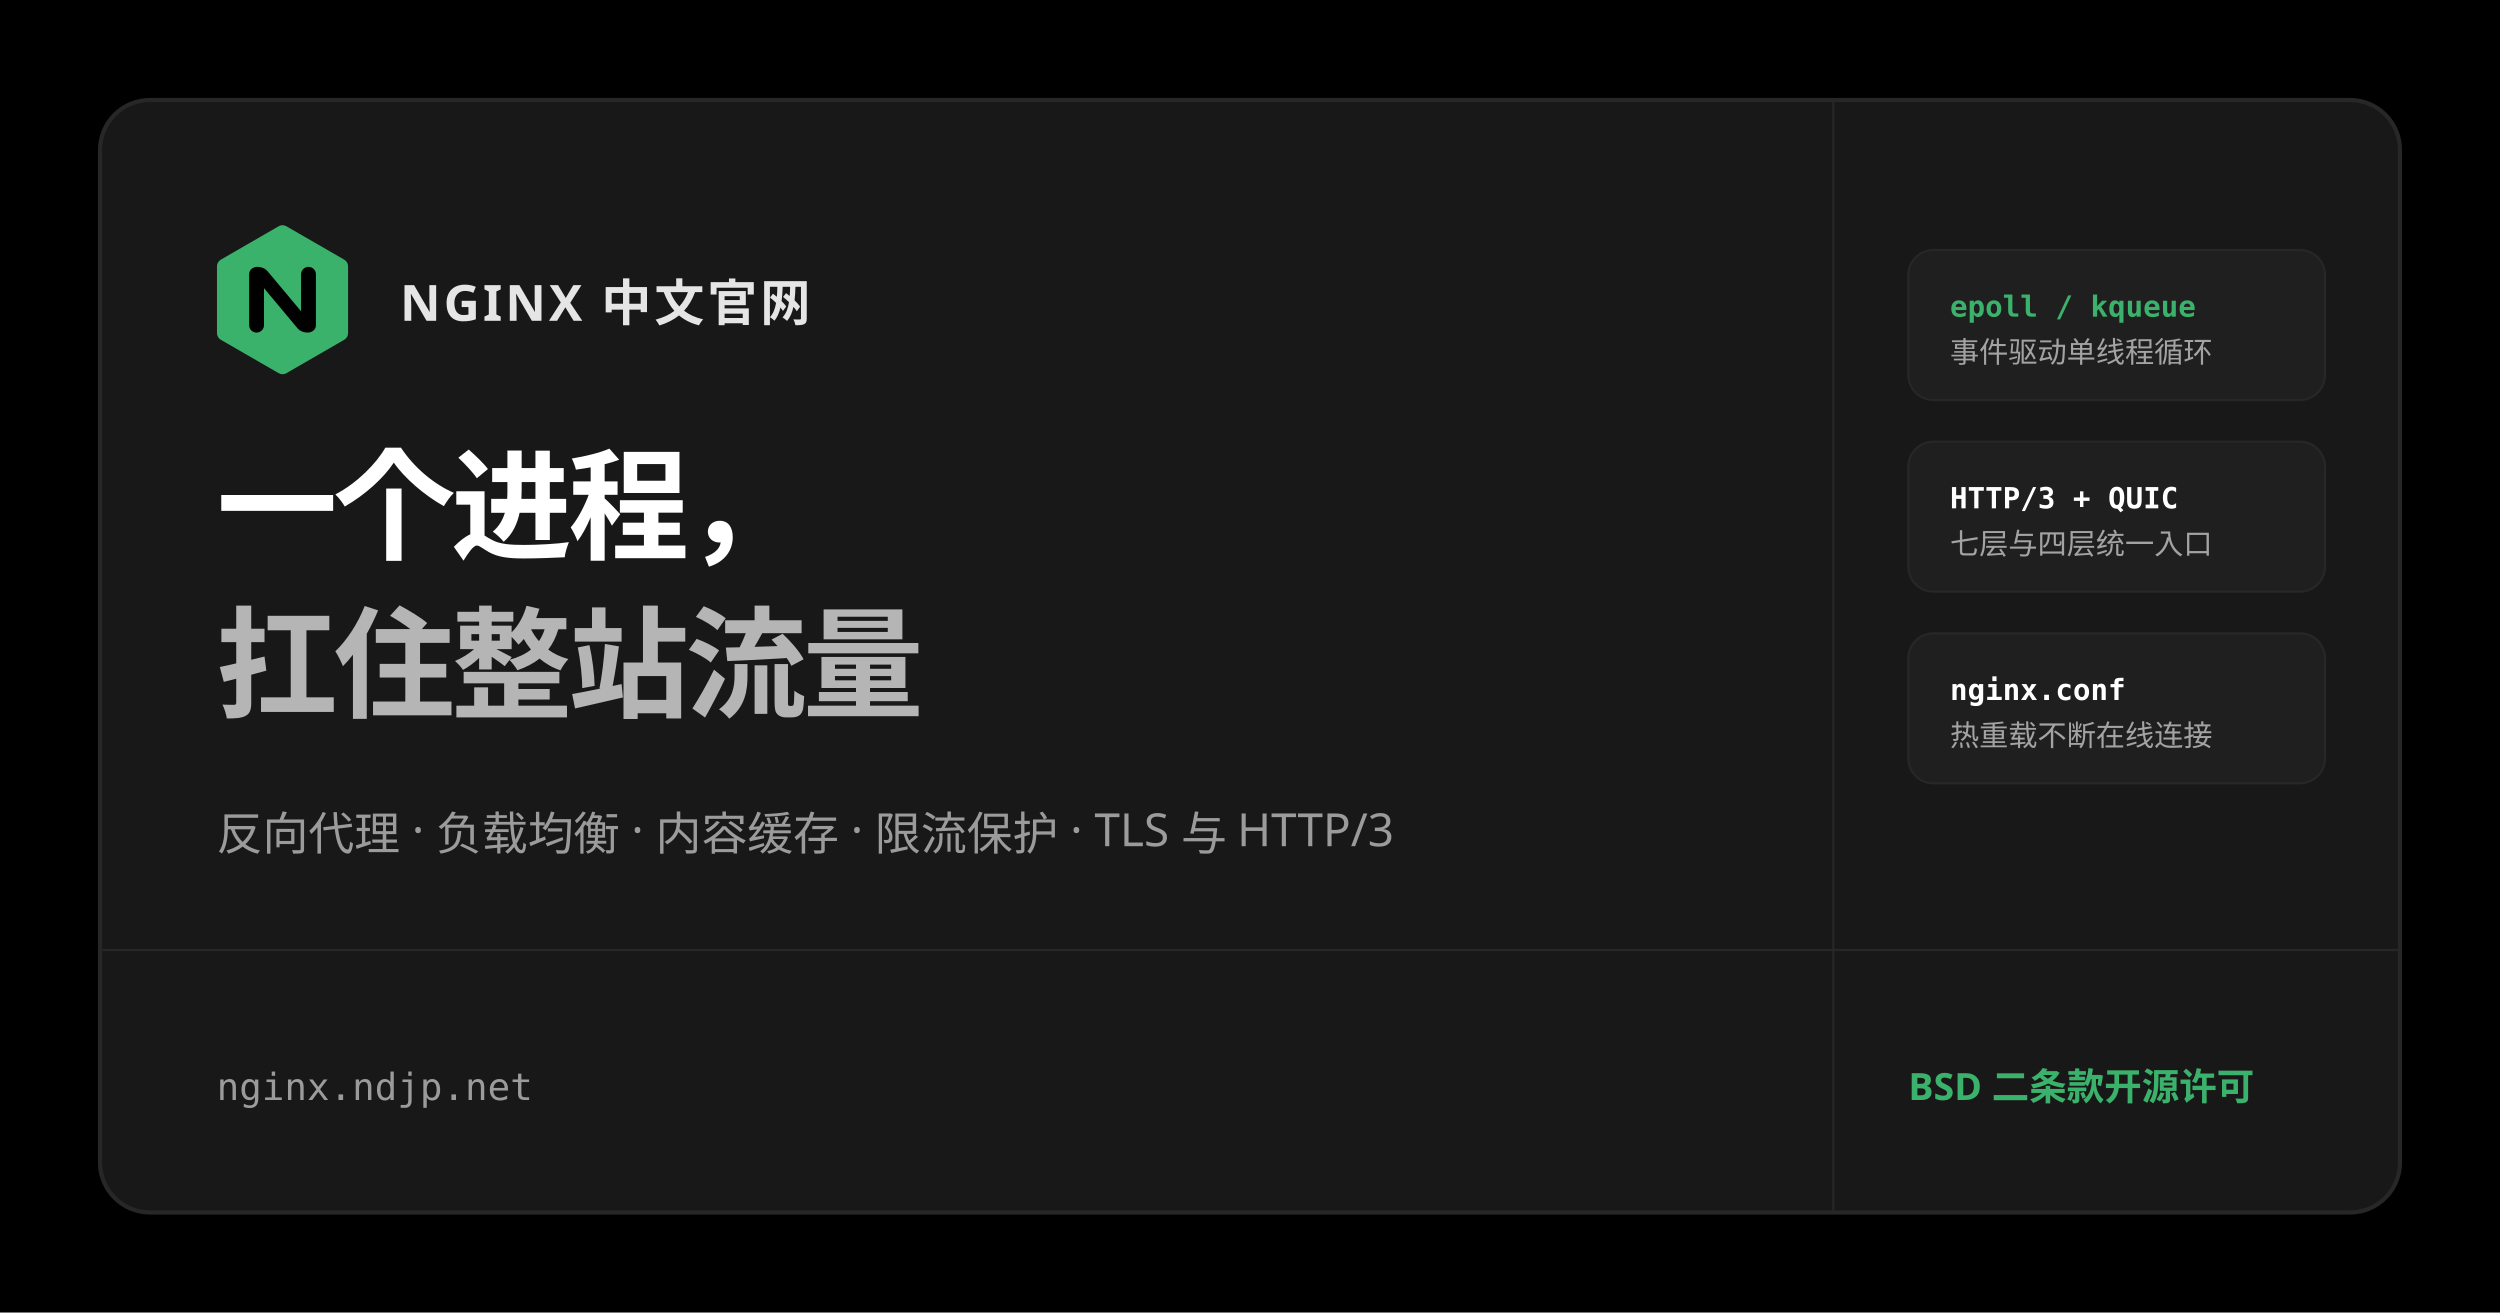
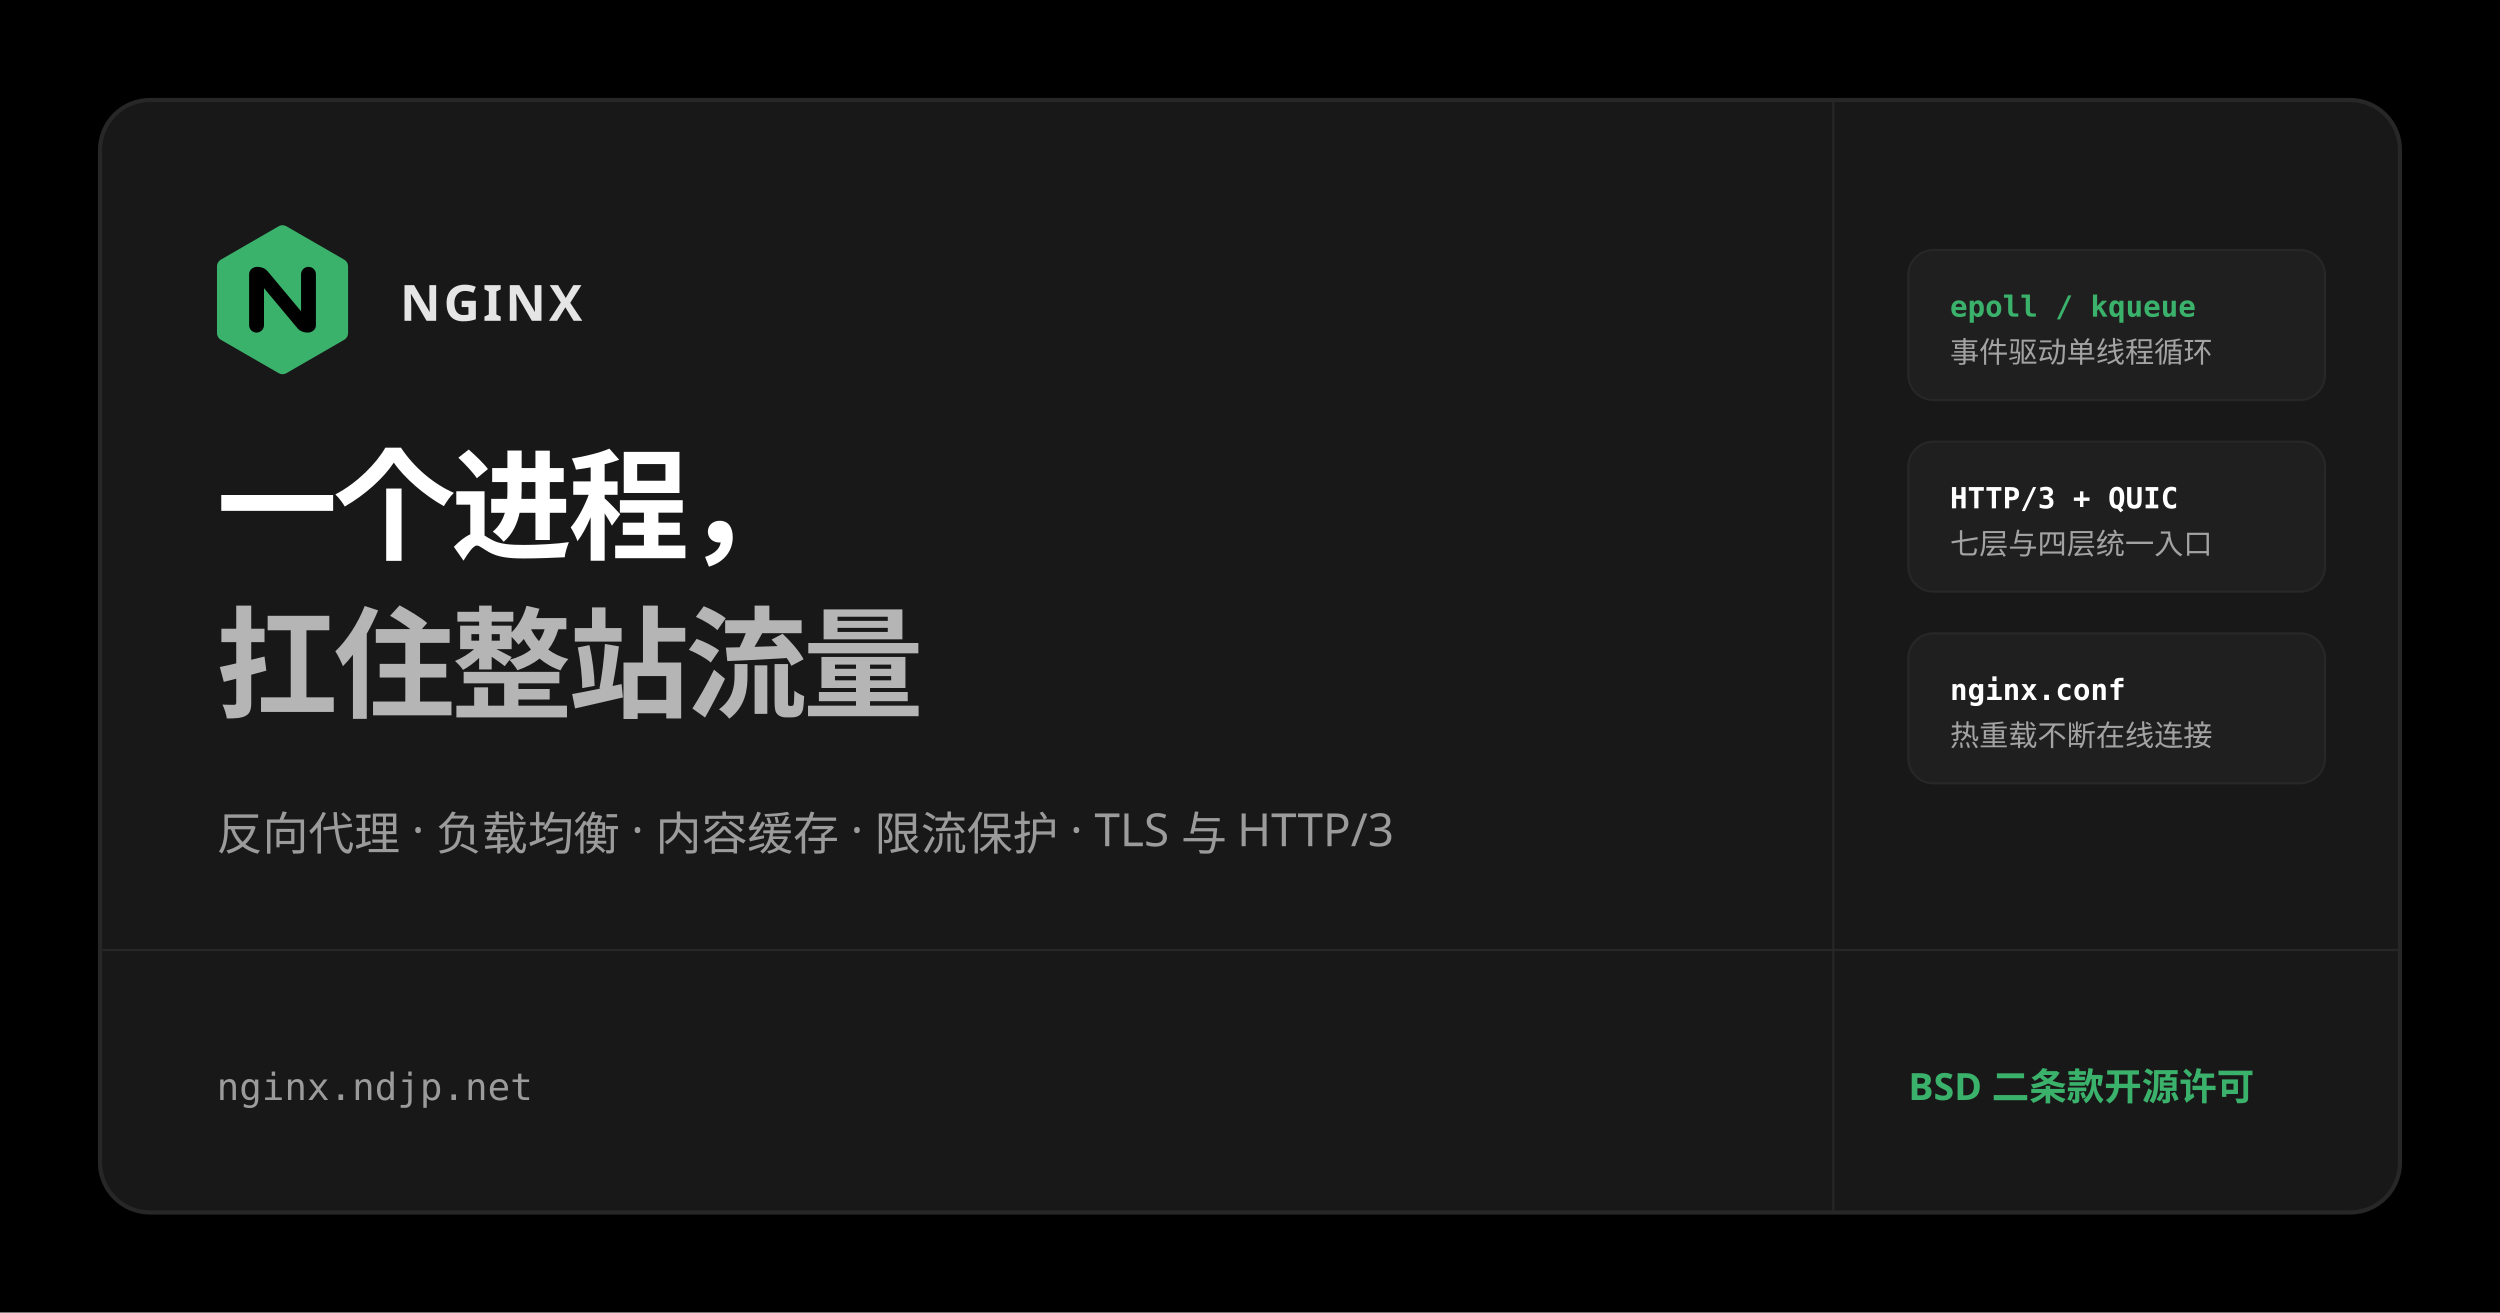
- <svg xmlns="http://www.w3.org/2000/svg" width="1200" height="630" viewBox="0 0 1200 630" role="img" aria-label="NGINX 中文官网">
+ <svg xmlns="http://www.w3.org/2000/svg" width="1200" height="630" viewBox="0 0 1200 630" role="img" aria-label="NGINX">
  <rect width="1200" height="630" fill="#000000" />
  <rect x="48" y="48" width="1104" height="534" rx="24" fill="#181818" stroke="#272727" stroke-width="2" />
  <g stroke="#272727" stroke-width="1">
    <line x1="880" y1="48" x2="880" y2="582" />
    <line x1="48" y1="456" x2="1152" y2="456" />
  </g>
  <g transform="translate(104, 108) scale(0.42)">
    <path d="M1.515 127.97c.801 1.389 1.93 2.473 3.232 3.207l66.122 38.176.002-.002c1.29.76 2.791 1.195 4.394 1.195 1.604 0 3.106-.436 4.394-1.195l66.124-38.176c1.302-.735 2.427-1.816 3.23-3.205.803-1.389 1.176-2.906 1.162-4.402V47.216l-.002-.002c.012-1.494-.361-3.013-1.162-4.402-.803-1.389-1.932-2.471-3.232-3.207L79.656 1.429v-.002c-1.288-.76-2.788-1.195-4.392-1.195-1.602 0-3.102.435-4.39 1.195v.002L4.752 39.604c-1.302.737-2.431 1.818-3.234 3.207-.801 1.389-1.174 2.908-1.162 4.402l-.002.002v76.351c-.014 1.496.359 3.013 1.16 4.402" fill="#3BB26B" />
    <path d="M54.094 114.456c0 4.696-3.806 8.504-8.504 8.504-4.696 0-8.504-3.808-8.504-8.504l.002.002.008-58.374c0-4.522 3.996-8.262 9.655-8.262 4.052 0 8.729 1.635 11.591 5.183l2.57 3.075 35.525 42.514V56.322h-.004c0-4.696 3.808-8.504 8.506-8.504 4.696 0 8.502 3.808 8.502 8.504h-.002l-.008 58.37c0 4.522-3.998 8.262-9.655 8.262-4.054 0-8.729-1.633-11.591-5.183L54.09 72.182v42.277l.004-.002Z" fill="#000000" />
  </g>
-   <text x="192" y="154" fill="#E5E5E5" font-family="Geist, Noto Sans SC, sans-serif" font-size="24" font-weight="600" letter-spacing="0.06em">NGINX 中文官网</text>
+   <text x="192" y="154" fill="#E5E5E5" font-family="Geist, Noto Sans SC, sans-serif" font-size="24" font-weight="600" letter-spacing="0.06em">NGINX</text>
  <text x="104" y="264" fill="#FFFFFF" font-family="Geist, Noto Sans SC, sans-serif" font-size="58" font-weight="700" letter-spacing="-0.03em">一个进程，</text>
  <text x="104" y="340" fill="#B5B5B5" font-family="Geist, Noto Sans SC, sans-serif" font-size="58" font-weight="700" letter-spacing="-0.03em">扛住整站流量</text>
  <text x="104" y="408" fill="#9B9B9B" font-family="Geist, Noto Sans SC, sans-serif" font-size="22" font-weight="400">
    反向代理 · 负载均衡 · 内容缓存 · 限流保护 · TLS 与 HTTP/3
  </text>
  <g transform="translate(916, 120)">
    <rect width="200" height="72" rx="12" fill="#1F1F1F" stroke="#272727" />
    <text x="20" y="32" fill="#3BB26B" font-family="Geist Mono, monospace" font-size="14" font-weight="600">epoll / kqueue</text>
    <text x="20" y="54" fill="#A3A3A3" font-family="Geist, Noto Sans SC, sans-serif" font-size="14">事件驱动单线程循环</text>
    <rect y="92" width="200" height="72" rx="12" fill="#1F1F1F" stroke="#272727" />
    <text x="20" y="124" fill="#FFFFFF" font-family="Geist Mono, monospace" font-size="14" font-weight="600">HTTP/3 + QUIC</text>
    <text x="20" y="146" fill="#A3A3A3" font-family="Geist, Noto Sans SC, sans-serif" font-size="14">七层与四层统一入口</text>
    <rect y="184" width="200" height="72" rx="12" fill="#1F1F1F" stroke="#272727" />
    <text x="20" y="216" fill="#FFFFFF" font-family="Geist Mono, monospace" font-size="14" font-weight="600">nginx.conf</text>
    <text x="20" y="238" fill="#A3A3A3" font-family="Geist, Noto Sans SC, sans-serif" font-size="14">热重载不断在线连接</text>
  </g>
  <text x="104" y="528" fill="#9B9B9B" font-family="Geist Mono, monospace" font-size="18">nginx.ndjp.net</text>
  <text x="916" y="528" fill="#3BB26B" font-family="Geist, Noto Sans SC, sans-serif" font-size="18" font-weight="600">BSD 二条款开源许可</text>
</svg>
